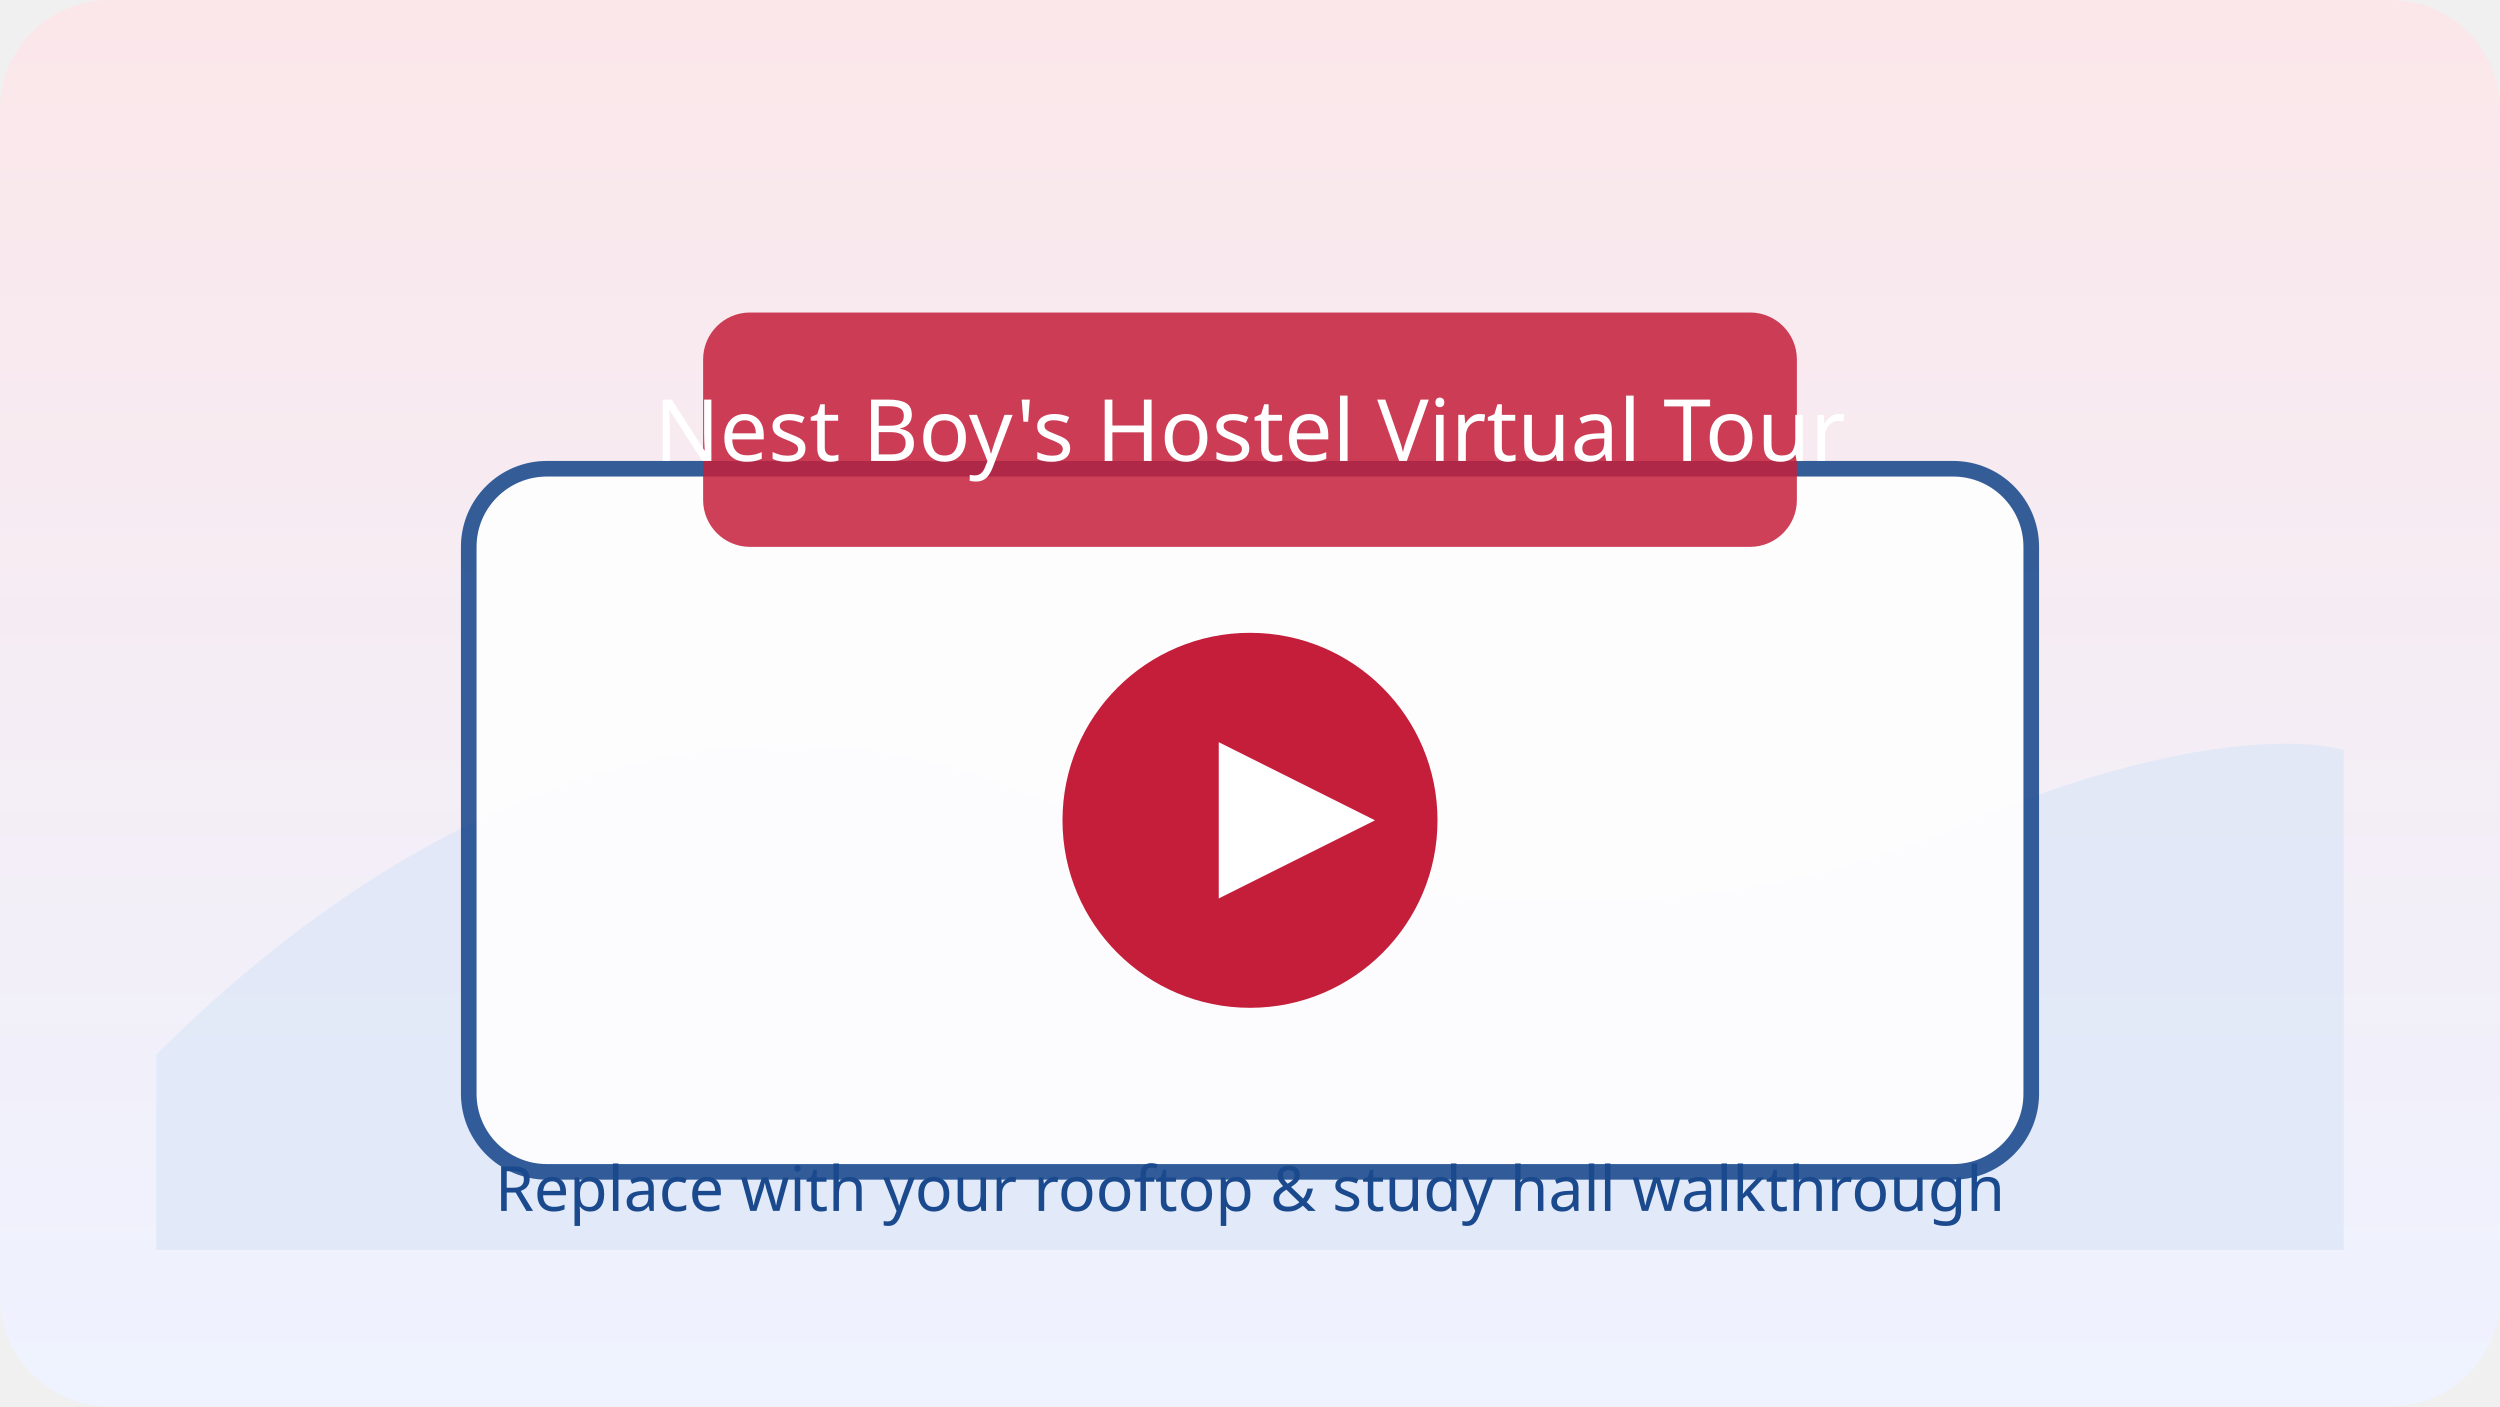
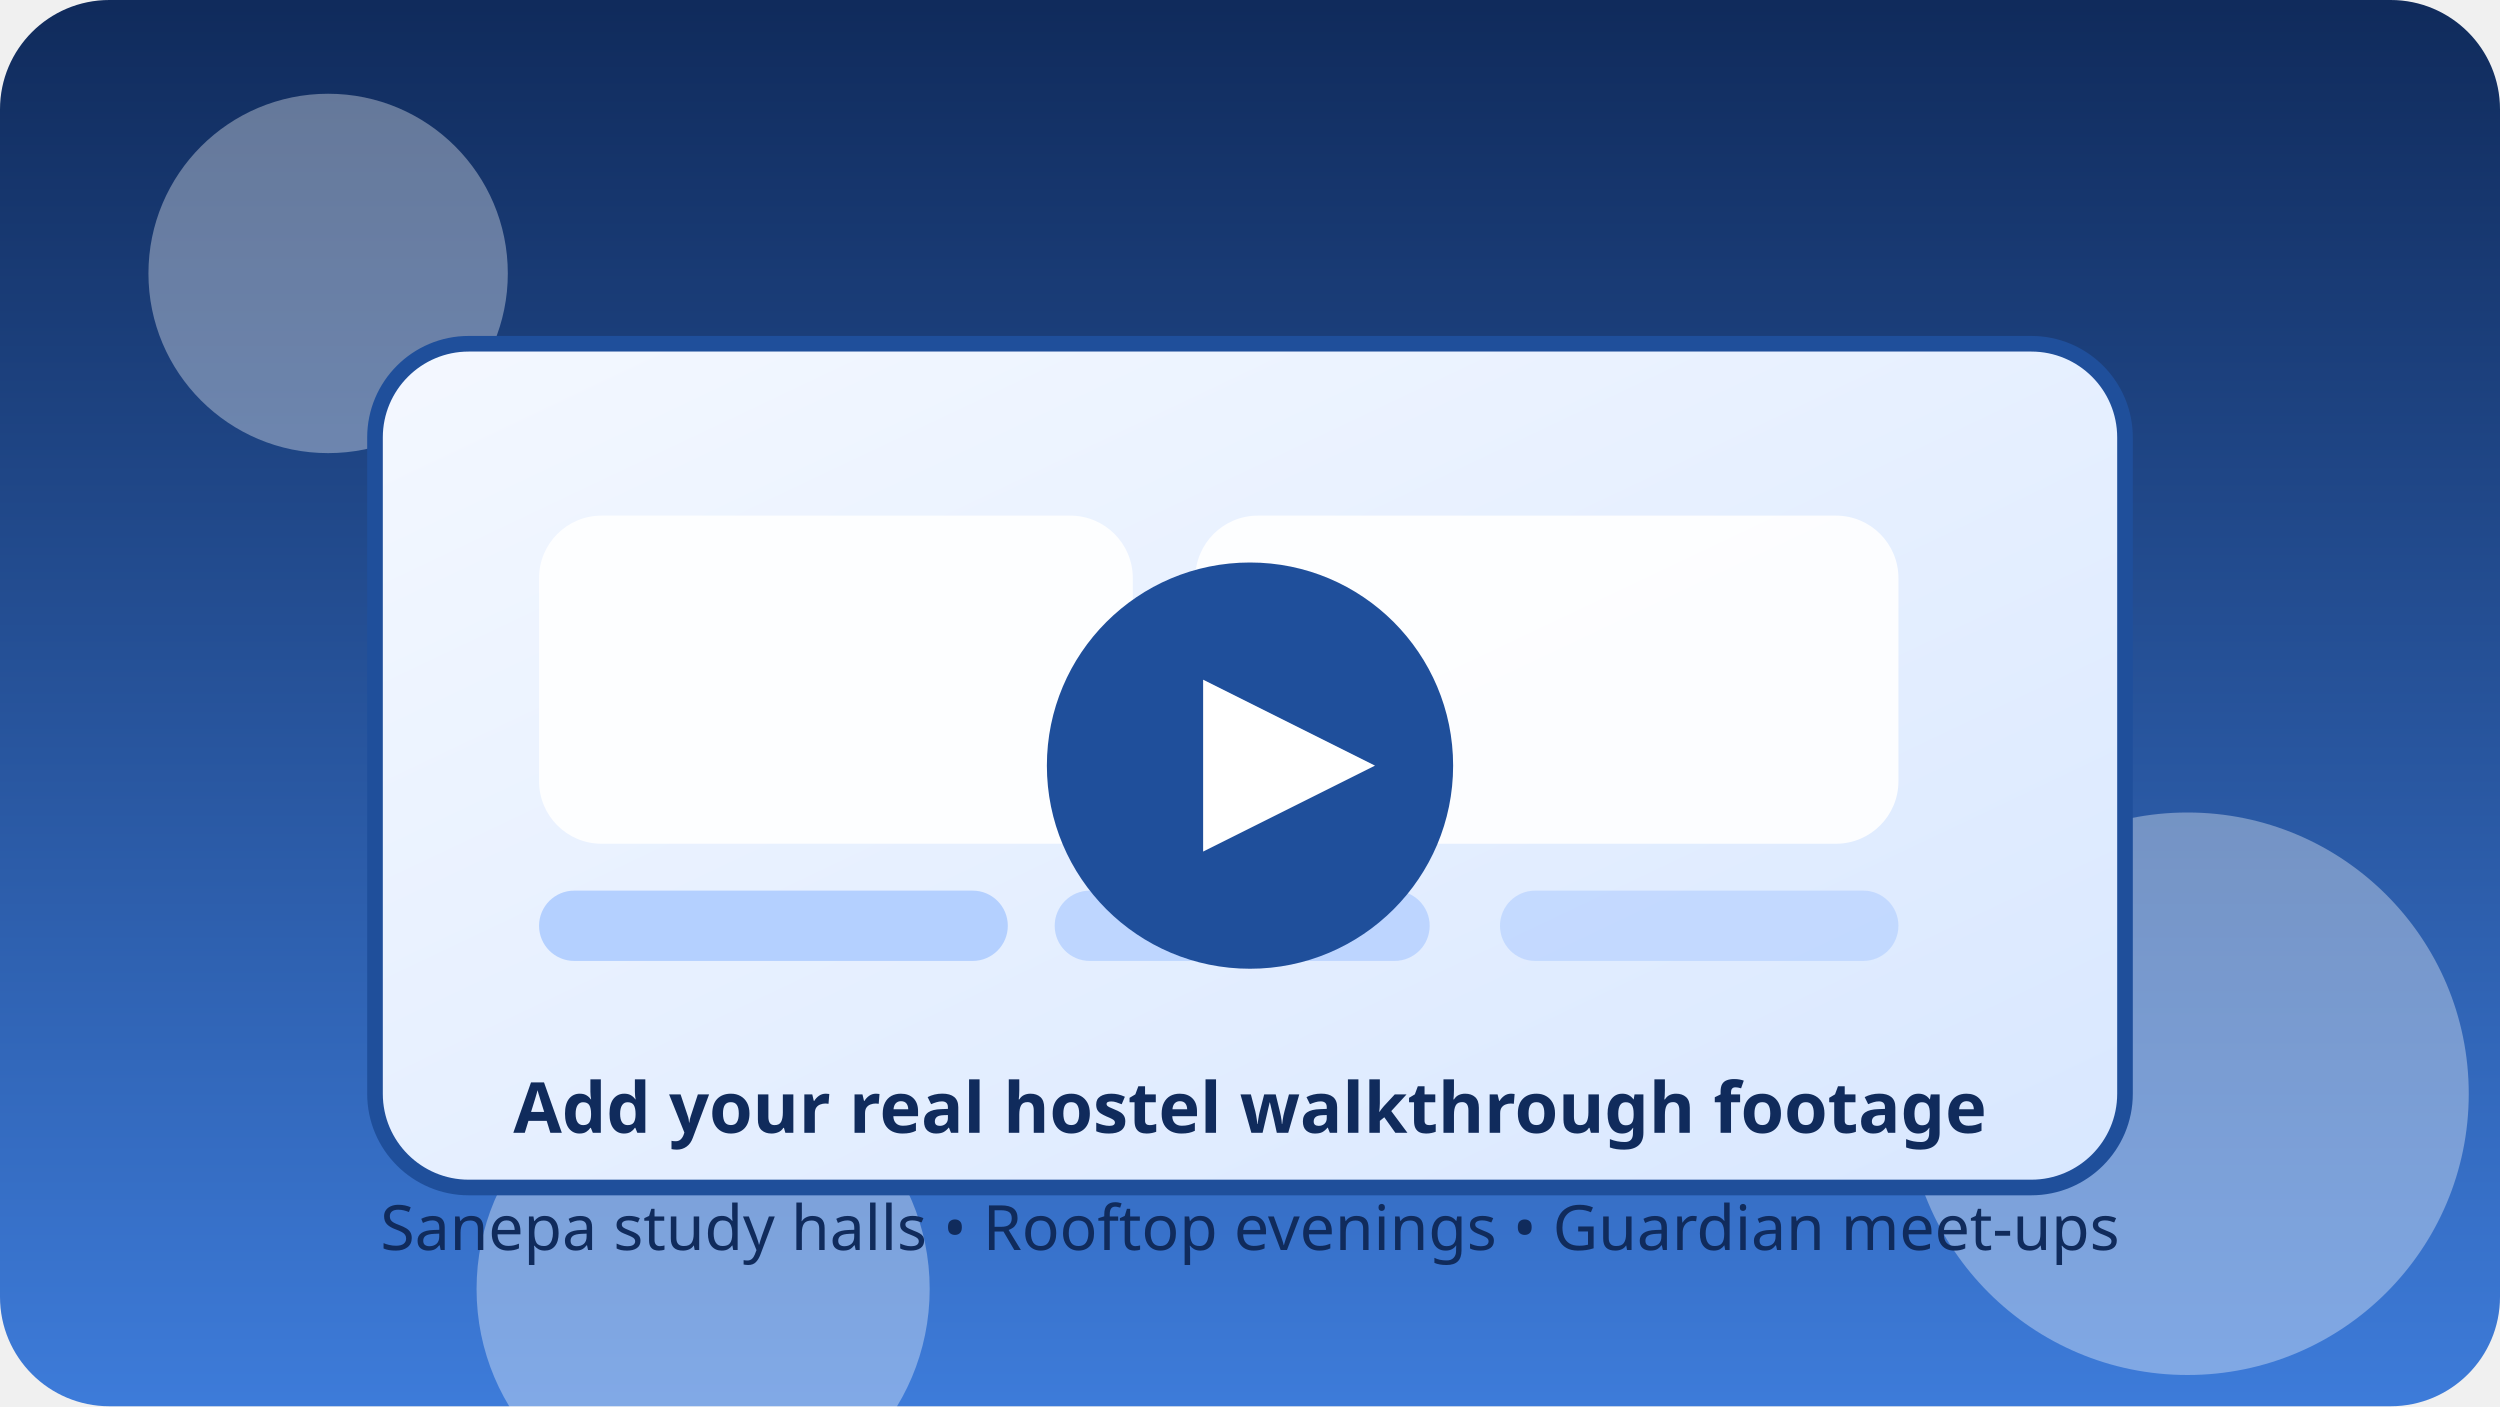
<svg xmlns="http://www.w3.org/2000/svg" width="640" height="360" viewBox="0 0 640 360" role="img" aria-labelledby="title desc">
  <defs>
-     <linearGradient id="bg" x1="0" x2="0" y1="0" y2="1">
-       <stop offset="0%" stop-color="#fbe7ea" />
-       <stop offset="100%" stop-color="#eef3ff" />
+     <linearGradient id="bg" x1="0" y1="0" x2="0" y2="1">
+       <stop offset="0%" stop-color="#102b5c" />
+       <stop offset="100%" stop-color="#3d7bd9" />
+     </linearGradient>
+     <linearGradient id="screen" x1="0" y1="0" x2="1" y2="1">
+       <stop offset="0%" stop-color="#f4f8ff" />
+       <stop offset="100%" stop-color="#d8e7ff" />
    </linearGradient>
  </defs>
  <rect width="640" height="360" rx="28" fill="url(#bg)" />
-   <path d="M40 270c60-60 140-100 220-68s170 40 240 10 100-20 100-20v128H40z" fill="#dce6f7" opacity="0.7" />
-   <rect x="120" y="120" width="400" height="180" rx="20" fill="#fff" opacity="0.88" stroke="#1a4a8d" stroke-width="4" />
-   <rect x="180" y="80" width="280" height="60" rx="12" fill="#c41e3a" opacity="0.85" />
-   <text x="320" y="118" font-family="'Hind', sans-serif" font-size="22" text-anchor="middle" fill="#fff">Nest Boy's Hostel Virtual Tour</text>
-   <circle cx="320" cy="210" r="48" fill="#c41e3a" />
-   <polygon points="312,190 352,210 312,230" fill="#fff" />
-   <text x="320" y="310" font-family="'Poppins', sans-serif" font-size="16" text-anchor="middle" fill="#1a4a8d">Replace with your rooftop &amp; study hall walkthrough</text>
+   <g opacity="0.35">
+     <circle cx="84" cy="70" r="46" fill="#ffffff" />
+     <circle cx="560" cy="280" r="72" fill="#ffffff" />
+     <circle cx="180" cy="330" r="58" fill="#ffffff" />
+   </g>
+   <rect x="96" y="88" width="448" height="216" rx="24" fill="url(#screen)" stroke="#1f4f9b" stroke-width="4" />
+   <rect x="138" y="132" width="152" height="84" rx="16" fill="#ffffff" opacity="0.9" />
+   <rect x="306" y="132" width="180" height="84" rx="16" fill="#ffffff" opacity="0.9" />
+   <rect x="138" y="228" width="120" height="18" rx="9" fill="#b4d0ff" />
+   <rect x="270" y="228" width="96" height="18" rx="9" fill="#b4d0ff" opacity="0.8" />
+   <rect x="384" y="228" width="102" height="18" rx="9" fill="#b4d0ff" opacity="0.65" />
+   <circle cx="320" cy="196" r="52" fill="#1f4f9b" />
+   <polygon points="308,174 352,196 308,218" fill="#ffffff" />
+   <text x="320" y="290" font-family="'Poppins', sans-serif" font-size="18" text-anchor="middle" fill="#102b5c" font-weight="600">Add your real hostel walkthrough footage</text>
+   <text x="320" y="320" font-family="'Hind', sans-serif" font-size="16" text-anchor="middle" fill="#102b5c">Sanepa study halls • Rooftop evenings • Guardian meet-ups</text>
</svg>
